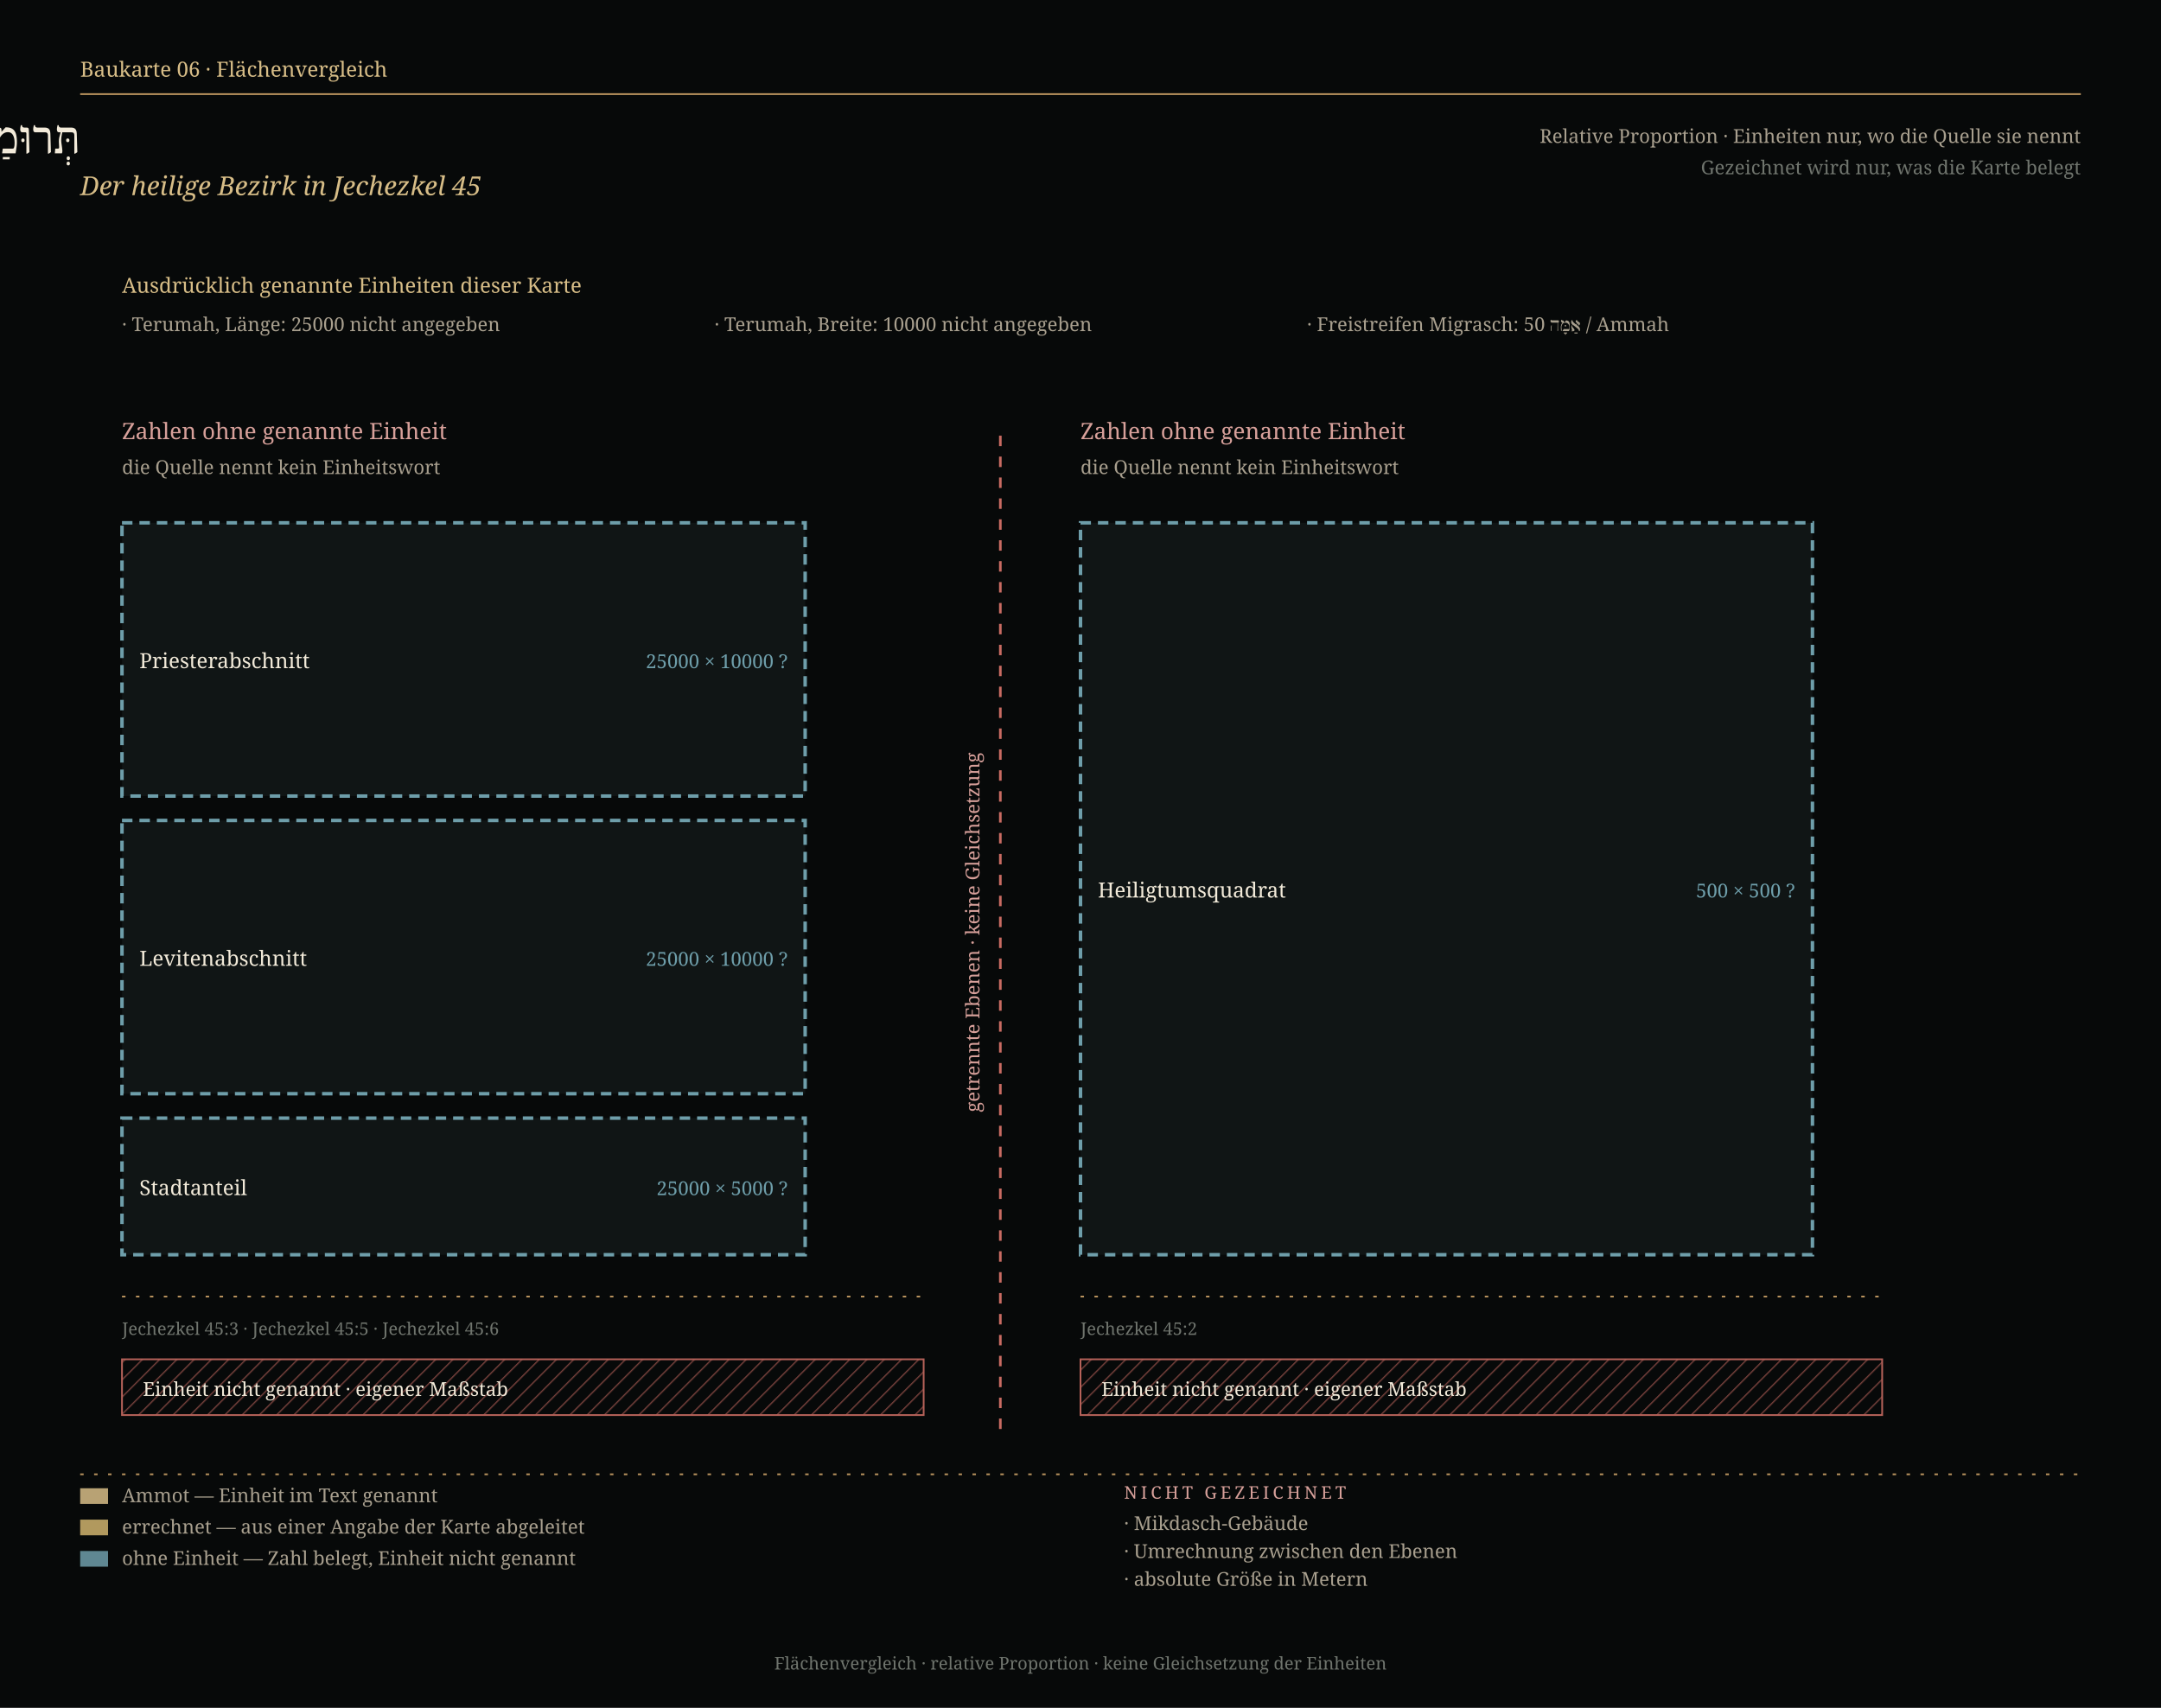
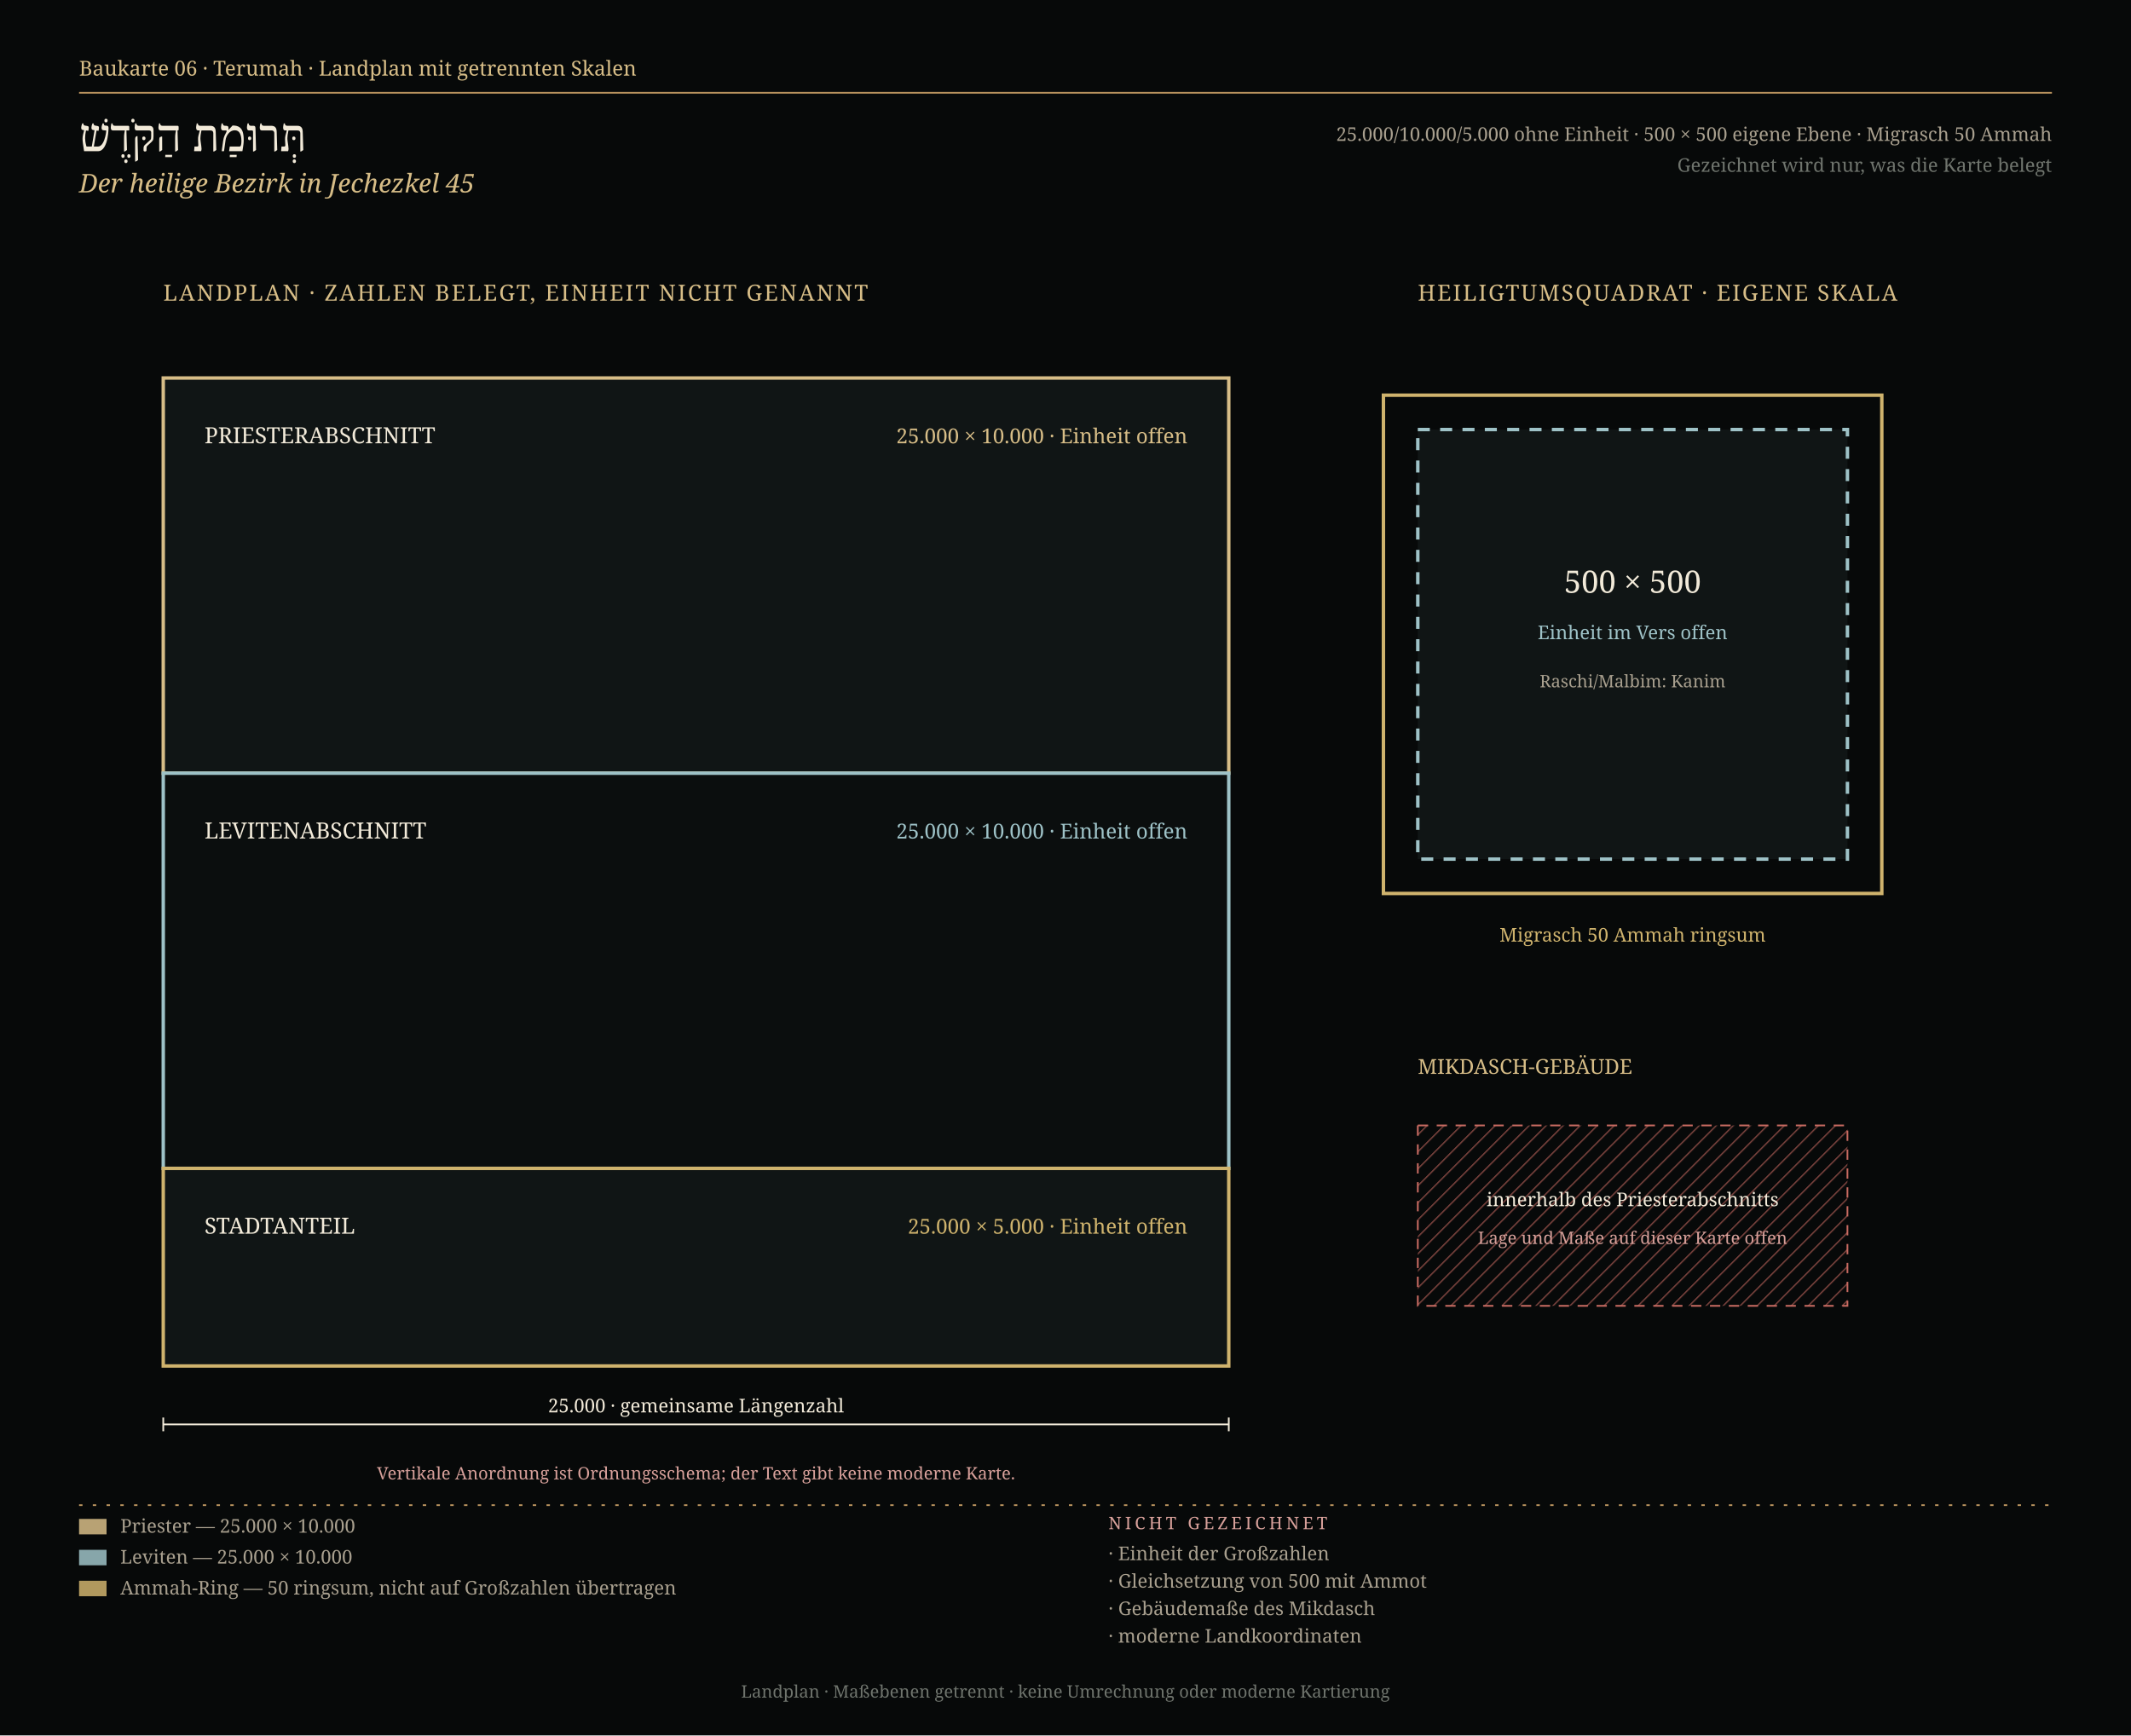
- <svg xmlns="http://www.w3.org/2000/svg" viewBox="0 0 1240 980" width="100%" role="img" aria-labelledby="riss-t riss-d">
+ <svg xmlns="http://www.w3.org/2000/svg" viewBox="0 0 1240 1010" width="100%" role="img" aria-labelledby="riss-t riss-d">
  <defs>
    <pattern id="rHatch" width="7" height="7" patternUnits="userSpaceOnUse" patternTransform="rotate(45)">
      <line x1="0" y1="0" x2="0" y2="7" stroke="#C96B62" stroke-width="1.5" opacity=".6" />
    </pattern>
    <pattern id="rHatchQ" width="8" height="8" patternUnits="userSpaceOnUse" patternTransform="rotate(45)">
      <line x1="0" y1="0" x2="0" y2="8" stroke="#6E9EAA" stroke-width="1.2" opacity=".55" />
    </pattern>
    <linearGradient id="rWall" x1="0" y1="0" x2="0" y2="1">
      <stop offset="0" stop-color="#D7BD87" />
      <stop offset="1" stop-color="#8F653D" />
    </linearGradient>
  </defs>
-   <rect x="0.0" y="0.0" width="1240.0" height="980.0" fill="#070909" />
-   <text x="46.0" y="44.0" fill="#D7BD87" font-family="EB Garamond, Georgia, serif" font-size="12">Baukarte 06 · Flächenvergleich</text>
+   <rect x="0.0" y="0.0" width="1240.0" height="1010.0" fill="#070909" />
+   <text x="46.0" y="44.0" fill="#D7BD87" font-family="EB Garamond, Georgia, serif" font-size="12">Baukarte 06 · Terumah · Landplan mit getrennten Skalen</text>
  <line x1="46.0" y1="54.0" x2="1194.0" y2="54.0" stroke="#B8925D" stroke-width="1" />
-   <text x="46.0" y="88.0" fill="#F2EAD9" font-family="Frank Ruhl Libre, Noto Serif Hebrew, serif" font-size="25" direction="rtl">תְּרוּמַת הַקֹּדֶשׁ</text>
+   <text x="46.0" y="88.0" fill="#F2EAD9" font-family="Frank Ruhl Libre, Noto Serif Hebrew, serif" font-size="25">תְּרוּמַת הַקֹּדֶשׁ</text>
  <text x="46.0" y="112.0" fill="#D7BD87" font-family="Cormorant Garamond, Georgia, serif" font-size="15" font-style="italic">Der heilige Bezirk in Jechezkel 45</text>
-   <text x="1194.0" y="82.0" fill="#A89F8E" font-family="EB Garamond, Georgia, serif" font-size="11" text-anchor="end">Relative Proportion · Einheiten nur, wo die Quelle sie nennt</text>
+   <text x="1194.0" y="82.0" fill="#A89F8E" font-family="EB Garamond, Georgia, serif" font-size="11" text-anchor="end">25.000/10.000/5.000 ohne Einheit · 500 × 500 eigene Ebene · Migrasch 50 Ammah</text>
  <text x="1194.0" y="100.0" fill="#6F746D" font-family="EB Garamond, Georgia, serif" font-size="11" text-anchor="end">Gezeichnet wird nur, was die Karte belegt</text>
-   <text x="70.0" y="168.0" fill="#D7BD87" font-family="EB Garamond, Georgia, serif" font-size="12">Ausdrücklich genannte Einheiten dieser Karte</text>
-   <text x="70.0" y="190.0" fill="#A89F8E" font-family="EB Garamond, Georgia, serif" font-size="11">· Terumah, Länge: 25000 nicht angegeben</text>
-   <text x="410.0" y="190.0" fill="#A89F8E" font-family="EB Garamond, Georgia, serif" font-size="11">· Terumah, Breite: 10000 nicht angegeben</text>
-   <text x="750.0" y="190.0" fill="#A89F8E" font-family="EB Garamond, Georgia, serif" font-size="11">· Freistreifen Migrasch: 50 אַמָּה / Ammah</text>
-   <text x="70.0" y="252.0" fill="#D7A09A" font-family="EB Garamond, Georgia, serif" font-size="13">Zahlen ohne genannte Einheit</text>
-   <text x="70.0" y="272.0" fill="#A89F8E" font-family="EB Garamond, Georgia, serif" font-size="11">die Quelle nennt kein Einheitswort</text>
-   <rect x="70.0" y="300.0" width="392.0" height="156.8" fill="#101515" stroke="#6E9EAA" stroke-width="2" stroke-dasharray="6 4" />
-   <text x="80.0" y="383.4" fill="#F2EAD9" font-family="EB Garamond, Georgia, serif" font-size="12">Priesterabschnitt</text>
-   <text x="452.0" y="383.4" fill="#6E9EAA" font-family="EB Garamond, Georgia, serif" font-size="11" text-anchor="end">25000 × 10000 ?</text>
-   <rect x="70.0" y="470.8" width="392.0" height="156.8" fill="#101515" stroke="#6E9EAA" stroke-width="2" stroke-dasharray="6 4" />
-   <text x="80.0" y="554.2" fill="#F2EAD9" font-family="EB Garamond, Georgia, serif" font-size="12">Levitenabschnitt</text>
-   <text x="452.0" y="554.2" fill="#6E9EAA" font-family="EB Garamond, Georgia, serif" font-size="11" text-anchor="end">25000 × 10000 ?</text>
-   <rect x="70.0" y="641.6" width="392.0" height="78.4" fill="#101515" stroke="#6E9EAA" stroke-width="2" stroke-dasharray="6 4" />
-   <text x="80.0" y="685.8" fill="#F2EAD9" font-family="EB Garamond, Georgia, serif" font-size="12">Stadtanteil</text>
-   <text x="452.0" y="685.8" fill="#6E9EAA" font-family="EB Garamond, Georgia, serif" font-size="11" text-anchor="end">25000 × 5000 ?</text>
-   <line x1="70.0" y1="744.0" x2="530.0" y2="744.0" stroke="#B8925D" stroke-width="1" stroke-dasharray="2 6" />
-   <text x="70.0" y="766.0" fill="#6F746D" font-family="EB Garamond, Georgia, serif" font-size="10">Jechezkel 45:3 · Jechezkel 45:5 · Jechezkel 45:6</text>
-   <rect x="70.0" y="780.0" width="460.0" height="32.0" fill="url(#rHatch)" stroke="#C96B62" stroke-width="1" opacity=".9" />
-   <text x="82.0" y="801.0" fill="#F2EAD9" font-family="EB Garamond, Georgia, serif" font-size="11">Einheit nicht genannt · eigener Maßstab</text>
-   <text x="620.0" y="252.0" fill="#D7A09A" font-family="EB Garamond, Georgia, serif" font-size="13">Zahlen ohne genannte Einheit</text>
-   <text x="620.0" y="272.0" fill="#A89F8E" font-family="EB Garamond, Georgia, serif" font-size="11">die Quelle nennt kein Einheitswort</text>
-   <rect x="620.0" y="300.0" width="420.0" height="420.0" fill="#101515" stroke="#6E9EAA" stroke-width="2" stroke-dasharray="6 4" />
-   <text x="630.0" y="515.0" fill="#F2EAD9" font-family="EB Garamond, Georgia, serif" font-size="12">Heiligtumsquadrat</text>
-   <text x="1030.0" y="515.0" fill="#6E9EAA" font-family="EB Garamond, Georgia, serif" font-size="11" text-anchor="end">500 × 500 ?</text>
-   <line x1="620.0" y1="744.0" x2="1080.0" y2="744.0" stroke="#B8925D" stroke-width="1" stroke-dasharray="2 6" />
-   <text x="620.0" y="766.0" fill="#6F746D" font-family="EB Garamond, Georgia, serif" font-size="10">Jechezkel 45:2</text>
-   <rect x="620.0" y="780.0" width="460.0" height="32.0" fill="url(#rHatch)" stroke="#C96B62" stroke-width="1" opacity=".9" />
-   <text x="632.0" y="801.0" fill="#F2EAD9" font-family="EB Garamond, Georgia, serif" font-size="11">Einheit nicht genannt · eigener Maßstab</text>
-   <line x1="574.0" y1="250.0" x2="574.0" y2="820.0" stroke="#C96B62" stroke-width="1.5" stroke-dasharray="6 6" />
-   <text x="562.0" y="535.0" fill="#D7A09A" font-family="EB Garamond, Georgia, serif" font-size="11" text-anchor="middle" transform="rotate(-90 562.0 535.0)">getrennte Ebenen · keine Gleichsetzung</text>
-   <line x1="46.0" y1="846.0" x2="1194.0" y2="846.0" stroke="#B8925D" stroke-width="1" stroke-dasharray="2 6" />
-   <rect x="46.0" y="854.0" width="16.0" height="9.0" fill="#D7BD87" opacity=".85" />
-   <text x="70.0" y="862.0" fill="#A89F8E" font-family="EB Garamond, Georgia, serif" font-size="11">Ammot — Einheit im Text genannt</text>
-   <rect x="46.0" y="872.0" width="16.0" height="9.0" fill="#CFB36D" opacity=".85" />
-   <text x="70.0" y="880.0" fill="#A89F8E" font-family="EB Garamond, Georgia, serif" font-size="11">errechnet — aus einer Angabe der Karte abgeleitet</text>
-   <rect x="46.0" y="890.0" width="16.0" height="9.0" fill="#6E9EAA" opacity=".85" />
-   <text x="70.0" y="898.0" fill="#A89F8E" font-family="EB Garamond, Georgia, serif" font-size="11">ohne Einheit — Zahl belegt, Einheit nicht genannt</text>
-   <text x="645.0" y="860.0" fill="#D7A09A" font-family="EB Garamond, Georgia, serif" font-size="10" letter-spacing="2">NICHT GEZEICHNET</text>
-   <text x="645.0" y="878.0" fill="#A89F8E" font-family="EB Garamond, Georgia, serif" font-size="11">· Mikdasch-Gebäude</text>
-   <text x="645.0" y="894.0" fill="#A89F8E" font-family="EB Garamond, Georgia, serif" font-size="11">· Umrechnung zwischen den Ebenen</text>
-   <text x="645.0" y="910.0" fill="#A89F8E" font-family="EB Garamond, Georgia, serif" font-size="11">· absolute Größe in Metern</text>
-   <text x="620.0" y="958.0" fill="#6F746D" font-family="EB Garamond, Georgia, serif" font-size="10" text-anchor="middle">Flächenvergleich · relative Proportion · keine Gleichsetzung der Einheiten</text>
+   <text x="95.0" y="175.0" fill="#D7BD87" font-family="EB Garamond, Georgia, serif" font-size="13" letter-spacing="1.1">LANDPLAN · ZAHLEN BELEGT, EINHEIT NICHT GENANNT</text>
+   <rect x="95.0" y="220.0" width="620.0" height="230.0" fill="#101515" stroke="#D7BD87" stroke-width="2" />
+   <text x="119.0" y="258.0" fill="#F2EAD9" font-family="EB Garamond, Georgia, serif" font-size="13">PRIESTERABSCHNITT</text>
+   <text x="691.0" y="258.0" fill="#D7BD87" font-family="EB Garamond, Georgia, serif" font-size="12" text-anchor="end">25.000 × 10.000 · Einheit offen</text>
+   <rect x="95.0" y="450.0" width="620.0" height="230.0" fill="#0B0E0E" stroke="#9EC2C7" stroke-width="2" />
+   <text x="119.0" y="488.0" fill="#F2EAD9" font-family="EB Garamond, Georgia, serif" font-size="13">LEVITENABSCHNITT</text>
+   <text x="691.0" y="488.0" fill="#9EC2C7" font-family="EB Garamond, Georgia, serif" font-size="12" text-anchor="end">25.000 × 10.000 · Einheit offen</text>
+   <rect x="95.0" y="680.0" width="620.0" height="115.0" fill="#101515" stroke="#CFB36D" stroke-width="2" />
+   <text x="119.0" y="718.0" fill="#F2EAD9" font-family="EB Garamond, Georgia, serif" font-size="13">STADTANTEIL</text>
+   <text x="691.0" y="718.0" fill="#CFB36D" font-family="EB Garamond, Georgia, serif" font-size="12" text-anchor="end">25.000 × 5.000 · Einheit offen</text>
+   <line x1="95.0" y1="829.0" x2="715.0" y2="829.0" stroke="#F2EAD9" stroke-width="1" />
+   <line x1="95.0" y1="825.0" x2="95.0" y2="833.0" stroke="#F2EAD9" stroke-width="1" />
+   <line x1="715.0" y1="825.0" x2="715.0" y2="833.0" stroke="#F2EAD9" stroke-width="1" />
+   <text x="405.0" y="822.0" fill="#F2EAD9" font-family="EB Garamond, Georgia, serif" font-size="11" text-anchor="middle">25.000 · gemeinsame Längenzahl</text>
+   <text x="405.0" y="861.0" fill="#D7A09A" font-family="EB Garamond, Georgia, serif" font-size="10" text-anchor="middle">Vertikale Anordnung ist Ordnungsschema; der Text gibt keine moderne Karte.</text>
+   <text x="825.0" y="175.0" fill="#D7BD87" font-family="EB Garamond, Georgia, serif" font-size="13" letter-spacing="1">HEILIGTUMSQUADRAT · EIGENE SKALA</text>
+   <rect x="825.0" y="250.0" width="250.0" height="250.0" fill="#101515" stroke="#9EC2C7" stroke-width="2" stroke-dasharray="7 6" />
+   <text x="950.0" y="345.0" fill="#F2EAD9" font-family="EB Garamond, Georgia, serif" font-size="18" text-anchor="middle">500 × 500</text>
+   <text x="950.0" y="372.0" fill="#9EC2C7" font-family="EB Garamond, Georgia, serif" font-size="11" text-anchor="middle">Einheit im Vers offen</text>
+   <text x="950.0" y="400.0" fill="#A89F8E" font-family="EB Garamond, Georgia, serif" font-size="10" text-anchor="middle">Raschi/Malbim: Kanim</text>
+   <rect x="805.0" y="230.0" width="290.0" height="290.0" fill="none" stroke="#CFB36D" stroke-width="2" />
+   <text x="950.0" y="548.0" fill="#CFB36D" font-family="EB Garamond, Georgia, serif" font-size="11" text-anchor="middle">Migrasch 50 Ammah ringsum</text>
+   <text x="825.0" y="625.0" fill="#D7BD87" font-family="EB Garamond, Georgia, serif" font-size="12">MIKDASCH-GEBÄUDE</text>
+   <rect x="825.0" y="655.0" width="250.0" height="105.0" fill="url(#rHatch)" stroke="#C96B62" stroke-width="1" stroke-dasharray="6 5" />
+   <text x="950.0" y="702.0" fill="#F2EAD9" font-family="EB Garamond, Georgia, serif" font-size="11" text-anchor="middle">innerhalb des Priesterabschnitts</text>
+   <text x="950.0" y="724.0" fill="#D7A09A" font-family="EB Garamond, Georgia, serif" font-size="10" text-anchor="middle">Lage und Maße auf dieser Karte offen</text>
+   <line x1="46.0" y1="876.0" x2="1194.0" y2="876.0" stroke="#B8925D" stroke-width="1" stroke-dasharray="2 6" />
+   <rect x="46.0" y="884.0" width="16.0" height="9.0" fill="#D7BD87" opacity=".85" />
+   <text x="70.0" y="892.0" fill="#A89F8E" font-family="EB Garamond, Georgia, serif" font-size="11">Priester — 25.000 × 10.000</text>
+   <rect x="46.0" y="902.0" width="16.0" height="9.0" fill="#9EC2C7" opacity=".85" />
+   <text x="70.0" y="910.0" fill="#A89F8E" font-family="EB Garamond, Georgia, serif" font-size="11">Leviten — 25.000 × 10.000</text>
+   <rect x="46.0" y="920.0" width="16.0" height="9.0" fill="#CFB36D" opacity=".85" />
+   <text x="70.0" y="928.0" fill="#A89F8E" font-family="EB Garamond, Georgia, serif" font-size="11">Ammah-Ring — 50 ringsum, nicht auf Großzahlen übertragen</text>
+   <text x="645.0" y="890.0" fill="#D7A09A" font-family="EB Garamond, Georgia, serif" font-size="10" letter-spacing="2">NICHT GEZEICHNET</text>
+   <text x="645.0" y="908.0" fill="#A89F8E" font-family="EB Garamond, Georgia, serif" font-size="11">· Einheit der Großzahlen</text>
+   <text x="645.0" y="924.0" fill="#A89F8E" font-family="EB Garamond, Georgia, serif" font-size="11">· Gleichsetzung von 500 mit Ammot</text>
+   <text x="645.0" y="940.0" fill="#A89F8E" font-family="EB Garamond, Georgia, serif" font-size="11">· Gebäudemaße des Mikdasch</text>
+   <text x="645.0" y="956.0" fill="#A89F8E" font-family="EB Garamond, Georgia, serif" font-size="11">· moderne Landkoordinaten</text>
+   <text x="620.0" y="988.0" fill="#6F746D" font-family="EB Garamond, Georgia, serif" font-size="10" text-anchor="middle">Landplan · Maßebenen getrennt · keine Umrechnung oder moderne Kartierung</text>
</svg>
